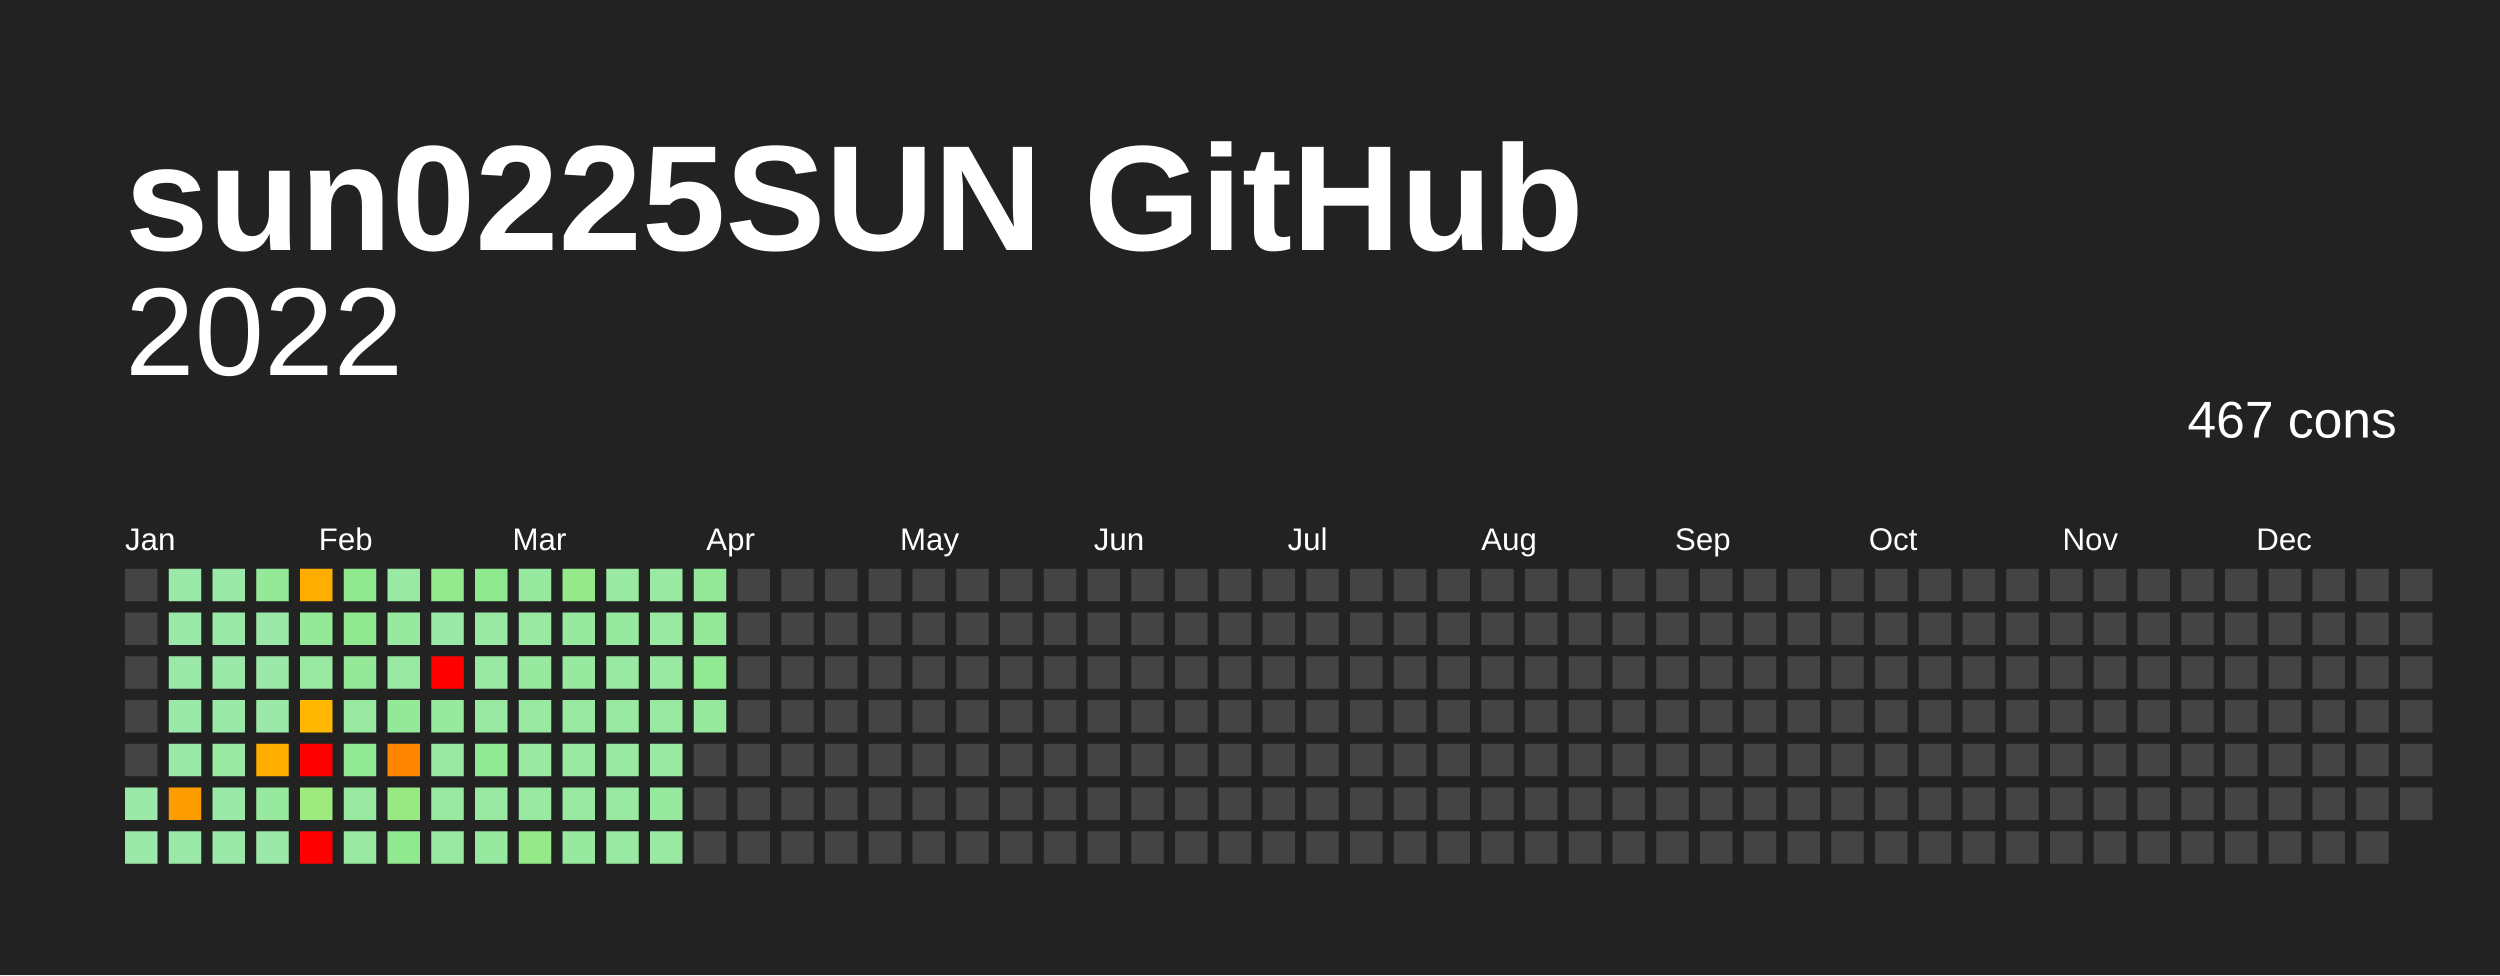
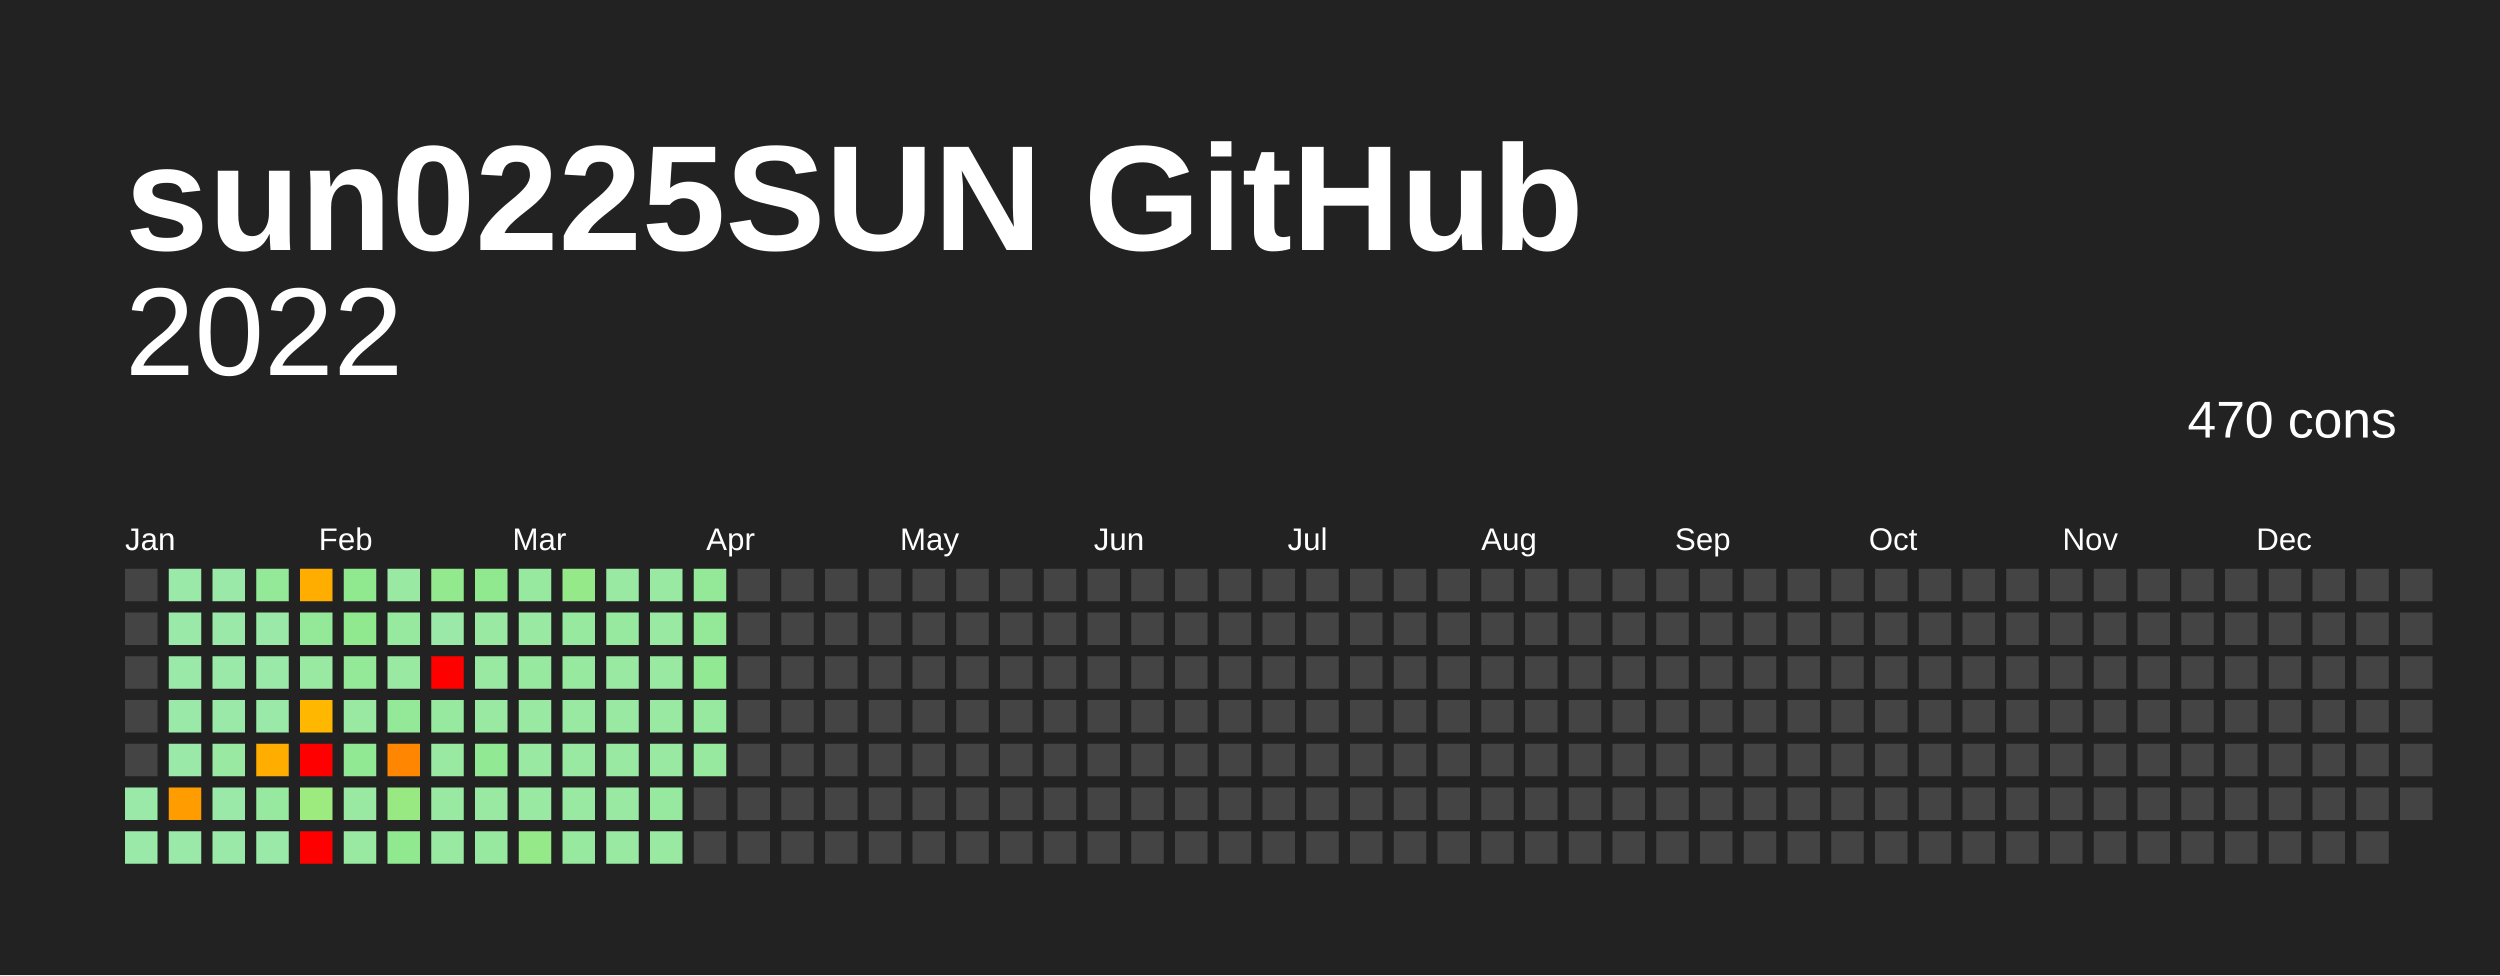
<svg xmlns="http://www.w3.org/2000/svg" baseProfile="full" height="78mm" version="1.1" viewBox="0,0,200,78" width="200mm">
  <defs />
  <rect fill="#222222" height="78" width="200" x="0" y="0" />
  <text fill="#FFFFFF" style="font-size:12px; font-family:Arial; font-weight:bold;" x="10" y="20">sun0225SUN GitHub</text>
  <text alignment-baseline="hanging" fill="#FFFFFF" style="font-size:10.0px; font-family:Arial;" x="10" y="30">2022</text>
-   <text alignment-baseline="hanging" fill="#FFFFFF" style="font-size:4.125px; font-family:Arial;" x="175" y="35">467 cons</text>
+   <text alignment-baseline="hanging" fill="#FFFFFF" style="font-size:4.125px; font-family:Arial;" x="175" y="35">470 cons</text>
  <text fill="#FFFFFF" style="font-size:2.5px; font-family:Arial" x="10.0" y="44">Jan</text>
  <text fill="#FFFFFF" style="font-size:2.5px; font-family:Arial" x="25.5" y="44">Feb</text>
  <text fill="#FFFFFF" style="font-size:2.5px; font-family:Arial" x="41.0" y="44">Mar</text>
  <text fill="#FFFFFF" style="font-size:2.5px; font-family:Arial" x="56.5" y="44">Apr</text>
  <text fill="#FFFFFF" style="font-size:2.5px; font-family:Arial" x="72.0" y="44">May</text>
  <text fill="#FFFFFF" style="font-size:2.5px; font-family:Arial" x="87.5" y="44">Jun</text>
  <text fill="#FFFFFF" style="font-size:2.5px; font-family:Arial" x="103.0" y="44">Jul</text>
  <text fill="#FFFFFF" style="font-size:2.5px; font-family:Arial" x="118.5" y="44">Aug</text>
  <text fill="#FFFFFF" style="font-size:2.5px; font-family:Arial" x="134.0" y="44">Sep</text>
  <text fill="#FFFFFF" style="font-size:2.5px; font-family:Arial" x="149.5" y="44">Oct</text>
  <text fill="#FFFFFF" style="font-size:2.5px; font-family:Arial" x="165.0" y="44">Nov</text>
  <text fill="#FFFFFF" style="font-size:2.5px; font-family:Arial" x="180.5" y="44">Dec</text>
  <rect fill="#444444" height="2.6" width="2.6" x="10.0" y="45.5" />
  <rect fill="#444444" height="2.6" width="2.6" x="10.0" y="49.0" />
  <rect fill="#444444" height="2.6" width="2.6" x="10.0" y="52.5" />
  <rect fill="#444444" height="2.6" width="2.6" x="10.0" y="56.0" />
  <rect fill="#444444" height="2.6" width="2.6" x="10.0" y="59.5" />
  <rect fill="#9be9a8" height="2.6" width="2.6" x="10.0" y="63.0" />
  <rect fill="#9be9a8" height="2.6" width="2.6" x="10.0" y="66.5" />
  <rect fill="#9be9a8" height="2.6" width="2.6" x="13.5" y="45.5" />
  <rect fill="#9be9a8" height="2.6" width="2.6" x="13.5" y="49.0" />
  <rect fill="#9be9a8" height="2.6" width="2.6" x="13.5" y="52.5" />
  <rect fill="#9be9a8" height="2.6" width="2.6" x="13.5" y="56.0" />
  <rect fill="#9be9a8" height="2.6" width="2.6" x="13.5" y="59.5" />
  <rect fill="#ff9d00" height="2.6" width="2.6" x="13.5" y="63.0" />
  <rect fill="#9be9a8" height="2.6" width="2.6" x="13.5" y="66.5" />
  <rect fill="#9be9a8" height="2.6" width="2.6" x="17.0" y="45.5" />
  <rect fill="#9be9a8" height="2.6" width="2.6" x="17.0" y="49.0" />
  <rect fill="#9be9a8" height="2.6" width="2.6" x="17.0" y="52.5" />
  <rect fill="#9be9a8" height="2.6" width="2.6" x="17.0" y="56.0" />
  <rect fill="#99e9a3" height="2.6" width="2.6" x="17.0" y="59.5" />
  <rect fill="#9be9a8" height="2.6" width="2.6" x="17.0" y="63.0" />
  <rect fill="#9be9a8" height="2.6" width="2.6" x="17.0" y="66.5" />
  <rect fill="#94e999" height="2.6" width="2.6" x="20.5" y="45.5" />
  <rect fill="#9be9a8" height="2.6" width="2.6" x="20.5" y="49.0" />
  <rect fill="#9be9a8" height="2.6" width="2.6" x="20.5" y="52.5" />
  <rect fill="#9be9a8" height="2.6" width="2.6" x="20.5" y="56.0" />
  <rect fill="#ffae00" height="2.6" width="2.6" x="20.5" y="59.5" />
  <rect fill="#96e99e" height="2.6" width="2.6" x="20.5" y="63.0" />
  <rect fill="#9be9a8" height="2.6" width="2.6" x="20.5" y="66.5" />
  <rect fill="#ffae00" height="2.6" width="2.6" x="24.0" y="45.5" />
  <rect fill="#94e999" height="2.6" width="2.6" x="24.0" y="49.0" />
  <rect fill="#99e9a3" height="2.6" width="2.6" x="24.0" y="52.5" />
  <rect fill="#ffb700" height="2.6" width="2.6" x="24.0" y="56.0" />
  <rect fill="red" height="2.6" width="2.6" x="24.0" y="59.5" />
  <rect fill="#9dea7e" height="2.6" width="2.6" x="24.0" y="63.0" />
  <rect fill="red" height="2.6" width="2.6" x="24.0" y="66.5" />
  <rect fill="#91e98f" height="2.6" width="2.6" x="27.5" y="45.5" />
  <rect fill="#91e98f" height="2.6" width="2.6" x="27.5" y="49.0" />
  <rect fill="#94e999" height="2.6" width="2.6" x="27.5" y="52.5" />
  <rect fill="#99e9a3" height="2.6" width="2.6" x="27.5" y="56.0" />
  <rect fill="#92e993" height="2.6" width="2.6" x="27.5" y="59.5" />
  <rect fill="#99e9a3" height="2.6" width="2.6" x="27.5" y="63.0" />
  <rect fill="#99e9a3" height="2.6" width="2.6" x="27.5" y="66.5" />
  <rect fill="#99e9a3" height="2.6" width="2.6" x="31.0" y="45.5" />
  <rect fill="#96e99e" height="2.6" width="2.6" x="31.0" y="49.0" />
  <rect fill="#99e9a3" height="2.6" width="2.6" x="31.0" y="52.5" />
  <rect fill="#94e999" height="2.6" width="2.6" x="31.0" y="56.0" />
  <rect fill="#ff8600" height="2.6" width="2.6" x="31.0" y="59.5" />
  <rect fill="#99e983" height="2.6" width="2.6" x="31.0" y="63.0" />
  <rect fill="#91e98f" height="2.6" width="2.6" x="31.0" y="66.5" />
  <rect fill="#93e98d" height="2.6" width="2.6" x="34.5" y="45.5" />
  <rect fill="#9be9a8" height="2.6" width="2.6" x="34.5" y="49.0" />
  <rect fill="red" height="2.6" width="2.6" x="34.5" y="52.5" />
  <rect fill="#96e99e" height="2.6" width="2.6" x="34.5" y="56.0" />
  <rect fill="#99e9a3" height="2.6" width="2.6" x="34.5" y="59.5" />
  <rect fill="#99e9a3" height="2.6" width="2.6" x="34.5" y="63.0" />
  <rect fill="#99e9a3" height="2.6" width="2.6" x="34.5" y="66.5" />
  <rect fill="#91e98f" height="2.6" width="2.6" x="38.0" y="45.5" />
  <rect fill="#99e9a3" height="2.6" width="2.6" x="38.0" y="49.0" />
  <rect fill="#99e9a3" height="2.6" width="2.6" x="38.0" y="52.5" />
  <rect fill="#99e9a3" height="2.6" width="2.6" x="38.0" y="56.0" />
  <rect fill="#92e993" height="2.6" width="2.6" x="38.0" y="59.5" />
  <rect fill="#99e9a3" height="2.6" width="2.6" x="38.0" y="63.0" />
  <rect fill="#96e99e" height="2.6" width="2.6" x="38.0" y="66.5" />
  <rect fill="#96e99e" height="2.6" width="2.6" x="41.5" y="45.5" />
  <rect fill="#99e9a3" height="2.6" width="2.6" x="41.5" y="49.0" />
  <rect fill="#96e99e" height="2.6" width="2.6" x="41.5" y="52.5" />
  <rect fill="#99e9a3" height="2.6" width="2.6" x="41.5" y="56.0" />
  <rect fill="#99e9a3" height="2.6" width="2.6" x="41.5" y="59.5" />
  <rect fill="#99e9a3" height="2.6" width="2.6" x="41.5" y="63.0" />
  <rect fill="#95e988" height="2.6" width="2.6" x="41.5" y="66.5" />
  <rect fill="#95e988" height="2.6" width="2.6" x="45.0" y="45.5" />
  <rect fill="#96e99e" height="2.6" width="2.6" x="45.0" y="49.0" />
  <rect fill="#96e99e" height="2.6" width="2.6" x="45.0" y="52.5" />
  <rect fill="#99e9a3" height="2.6" width="2.6" x="45.0" y="56.0" />
  <rect fill="#99e9a3" height="2.6" width="2.6" x="45.0" y="59.5" />
  <rect fill="#99e9a3" height="2.6" width="2.6" x="45.0" y="63.0" />
  <rect fill="#96e99e" height="2.6" width="2.6" x="45.0" y="66.5" />
  <rect fill="#99e9a3" height="2.6" width="2.6" x="48.5" y="45.5" />
  <rect fill="#96e99e" height="2.6" width="2.6" x="48.5" y="49.0" />
  <rect fill="#99e9a3" height="2.6" width="2.6" x="48.5" y="52.5" />
  <rect fill="#99e9a3" height="2.6" width="2.6" x="48.5" y="56.0" />
  <rect fill="#99e9a3" height="2.6" width="2.6" x="48.5" y="59.5" />
  <rect fill="#99e9a3" height="2.6" width="2.6" x="48.5" y="63.0" />
  <rect fill="#99e9a3" height="2.6" width="2.6" x="48.5" y="66.5" />
  <rect fill="#99e9a3" height="2.6" width="2.6" x="52.0" y="45.5" />
  <rect fill="#99e9a3" height="2.6" width="2.6" x="52.0" y="49.0" />
  <rect fill="#99e9a3" height="2.6" width="2.6" x="52.0" y="52.5" />
  <rect fill="#99e9a3" height="2.6" width="2.6" x="52.0" y="56.0" />
  <rect fill="#99e9a3" height="2.6" width="2.6" x="52.0" y="59.5" />
  <rect fill="#96e99e" height="2.6" width="2.6" x="52.0" y="63.0" />
  <rect fill="#99e9a3" height="2.6" width="2.6" x="52.0" y="66.5" />
  <rect fill="#94e999" height="2.6" width="2.6" x="55.5" y="45.5" />
  <rect fill="#94e999" height="2.6" width="2.6" x="55.5" y="49.0" />
  <rect fill="#92e993" height="2.6" width="2.6" x="55.5" y="52.5" />
  <rect fill="#96e99e" height="2.6" width="2.6" x="55.5" y="56.0" />
-   <rect fill="#444444" height="2.6" width="2.6" x="55.5" y="59.5" />
+   <rect fill="#96e99e" height="2.6" width="2.6" x="55.5" y="59.5" />
  <rect fill="#444444" height="2.6" width="2.6" x="55.5" y="63.0" />
  <rect fill="#444444" height="2.6" width="2.6" x="55.5" y="66.5" />
  <rect fill="#444444" height="2.6" width="2.6" x="59.0" y="45.5" />
  <rect fill="#444444" height="2.6" width="2.6" x="59.0" y="49.0" />
  <rect fill="#444444" height="2.6" width="2.6" x="59.0" y="52.5" />
  <rect fill="#444444" height="2.6" width="2.6" x="59.0" y="56.0" />
  <rect fill="#444444" height="2.6" width="2.6" x="59.0" y="59.5" />
  <rect fill="#444444" height="2.6" width="2.6" x="59.0" y="63.0" />
  <rect fill="#444444" height="2.6" width="2.6" x="59.0" y="66.5" />
  <rect fill="#444444" height="2.6" width="2.6" x="62.5" y="45.5" />
  <rect fill="#444444" height="2.6" width="2.6" x="62.5" y="49.0" />
  <rect fill="#444444" height="2.6" width="2.6" x="62.5" y="52.5" />
  <rect fill="#444444" height="2.6" width="2.6" x="62.5" y="56.0" />
  <rect fill="#444444" height="2.6" width="2.6" x="62.5" y="59.5" />
  <rect fill="#444444" height="2.6" width="2.6" x="62.5" y="63.0" />
  <rect fill="#444444" height="2.6" width="2.6" x="62.5" y="66.5" />
  <rect fill="#444444" height="2.6" width="2.6" x="66.0" y="45.5" />
  <rect fill="#444444" height="2.6" width="2.6" x="66.0" y="49.0" />
  <rect fill="#444444" height="2.6" width="2.6" x="66.0" y="52.5" />
  <rect fill="#444444" height="2.6" width="2.6" x="66.0" y="56.0" />
  <rect fill="#444444" height="2.6" width="2.6" x="66.0" y="59.5" />
  <rect fill="#444444" height="2.6" width="2.6" x="66.0" y="63.0" />
  <rect fill="#444444" height="2.6" width="2.6" x="66.0" y="66.5" />
  <rect fill="#444444" height="2.6" width="2.6" x="69.5" y="45.5" />
  <rect fill="#444444" height="2.6" width="2.6" x="69.5" y="49.0" />
  <rect fill="#444444" height="2.6" width="2.6" x="69.5" y="52.5" />
  <rect fill="#444444" height="2.6" width="2.6" x="69.5" y="56.0" />
  <rect fill="#444444" height="2.6" width="2.6" x="69.5" y="59.5" />
  <rect fill="#444444" height="2.6" width="2.6" x="69.5" y="63.0" />
  <rect fill="#444444" height="2.6" width="2.6" x="69.5" y="66.5" />
  <rect fill="#444444" height="2.6" width="2.6" x="73.0" y="45.5" />
  <rect fill="#444444" height="2.6" width="2.6" x="73.0" y="49.0" />
  <rect fill="#444444" height="2.6" width="2.6" x="73.0" y="52.5" />
  <rect fill="#444444" height="2.6" width="2.6" x="73.0" y="56.0" />
  <rect fill="#444444" height="2.6" width="2.6" x="73.0" y="59.5" />
  <rect fill="#444444" height="2.6" width="2.6" x="73.0" y="63.0" />
  <rect fill="#444444" height="2.6" width="2.6" x="73.0" y="66.5" />
  <rect fill="#444444" height="2.6" width="2.6" x="76.5" y="45.5" />
  <rect fill="#444444" height="2.6" width="2.6" x="76.5" y="49.0" />
  <rect fill="#444444" height="2.6" width="2.6" x="76.5" y="52.5" />
  <rect fill="#444444" height="2.6" width="2.6" x="76.5" y="56.0" />
  <rect fill="#444444" height="2.6" width="2.6" x="76.5" y="59.5" />
  <rect fill="#444444" height="2.6" width="2.6" x="76.5" y="63.0" />
  <rect fill="#444444" height="2.6" width="2.6" x="76.5" y="66.5" />
  <rect fill="#444444" height="2.6" width="2.6" x="80.0" y="45.5" />
  <rect fill="#444444" height="2.6" width="2.6" x="80.0" y="49.0" />
  <rect fill="#444444" height="2.6" width="2.6" x="80.0" y="52.5" />
  <rect fill="#444444" height="2.6" width="2.6" x="80.0" y="56.0" />
  <rect fill="#444444" height="2.6" width="2.6" x="80.0" y="59.5" />
  <rect fill="#444444" height="2.6" width="2.6" x="80.0" y="63.0" />
  <rect fill="#444444" height="2.6" width="2.6" x="80.0" y="66.5" />
  <rect fill="#444444" height="2.6" width="2.6" x="83.5" y="45.5" />
  <rect fill="#444444" height="2.6" width="2.6" x="83.5" y="49.0" />
  <rect fill="#444444" height="2.6" width="2.6" x="83.5" y="52.5" />
  <rect fill="#444444" height="2.6" width="2.6" x="83.5" y="56.0" />
  <rect fill="#444444" height="2.6" width="2.6" x="83.5" y="59.5" />
  <rect fill="#444444" height="2.6" width="2.6" x="83.5" y="63.0" />
  <rect fill="#444444" height="2.6" width="2.6" x="83.5" y="66.5" />
  <rect fill="#444444" height="2.6" width="2.6" x="87.0" y="45.5" />
  <rect fill="#444444" height="2.6" width="2.6" x="87.0" y="49.0" />
  <rect fill="#444444" height="2.6" width="2.6" x="87.0" y="52.5" />
  <rect fill="#444444" height="2.6" width="2.6" x="87.0" y="56.0" />
  <rect fill="#444444" height="2.6" width="2.6" x="87.0" y="59.5" />
  <rect fill="#444444" height="2.6" width="2.6" x="87.0" y="63.0" />
  <rect fill="#444444" height="2.6" width="2.6" x="87.0" y="66.5" />
  <rect fill="#444444" height="2.6" width="2.6" x="90.5" y="45.5" />
  <rect fill="#444444" height="2.6" width="2.6" x="90.5" y="49.0" />
  <rect fill="#444444" height="2.6" width="2.6" x="90.5" y="52.5" />
  <rect fill="#444444" height="2.6" width="2.6" x="90.5" y="56.0" />
  <rect fill="#444444" height="2.6" width="2.6" x="90.5" y="59.5" />
  <rect fill="#444444" height="2.6" width="2.6" x="90.5" y="63.0" />
  <rect fill="#444444" height="2.6" width="2.6" x="90.5" y="66.5" />
  <rect fill="#444444" height="2.6" width="2.6" x="94.0" y="45.5" />
  <rect fill="#444444" height="2.6" width="2.6" x="94.0" y="49.0" />
  <rect fill="#444444" height="2.6" width="2.6" x="94.0" y="52.5" />
  <rect fill="#444444" height="2.6" width="2.6" x="94.0" y="56.0" />
  <rect fill="#444444" height="2.6" width="2.6" x="94.0" y="59.5" />
  <rect fill="#444444" height="2.6" width="2.6" x="94.0" y="63.0" />
  <rect fill="#444444" height="2.6" width="2.6" x="94.0" y="66.5" />
  <rect fill="#444444" height="2.6" width="2.6" x="97.5" y="45.5" />
  <rect fill="#444444" height="2.6" width="2.6" x="97.5" y="49.0" />
  <rect fill="#444444" height="2.6" width="2.6" x="97.5" y="52.5" />
  <rect fill="#444444" height="2.6" width="2.6" x="97.5" y="56.0" />
  <rect fill="#444444" height="2.6" width="2.6" x="97.5" y="59.5" />
  <rect fill="#444444" height="2.6" width="2.6" x="97.5" y="63.0" />
  <rect fill="#444444" height="2.6" width="2.6" x="97.5" y="66.5" />
  <rect fill="#444444" height="2.6" width="2.6" x="101.0" y="45.5" />
  <rect fill="#444444" height="2.6" width="2.6" x="101.0" y="49.0" />
  <rect fill="#444444" height="2.6" width="2.6" x="101.0" y="52.5" />
  <rect fill="#444444" height="2.6" width="2.6" x="101.0" y="56.0" />
  <rect fill="#444444" height="2.6" width="2.6" x="101.0" y="59.5" />
  <rect fill="#444444" height="2.6" width="2.6" x="101.0" y="63.0" />
  <rect fill="#444444" height="2.6" width="2.6" x="101.0" y="66.5" />
  <rect fill="#444444" height="2.6" width="2.6" x="104.5" y="45.5" />
  <rect fill="#444444" height="2.6" width="2.6" x="104.5" y="49.0" />
  <rect fill="#444444" height="2.6" width="2.6" x="104.5" y="52.5" />
  <rect fill="#444444" height="2.6" width="2.6" x="104.5" y="56.0" />
  <rect fill="#444444" height="2.6" width="2.6" x="104.5" y="59.5" />
  <rect fill="#444444" height="2.6" width="2.6" x="104.5" y="63.0" />
  <rect fill="#444444" height="2.6" width="2.6" x="104.5" y="66.5" />
  <rect fill="#444444" height="2.6" width="2.6" x="108.0" y="45.5" />
  <rect fill="#444444" height="2.6" width="2.6" x="108.0" y="49.0" />
  <rect fill="#444444" height="2.6" width="2.6" x="108.0" y="52.5" />
  <rect fill="#444444" height="2.6" width="2.6" x="108.0" y="56.0" />
  <rect fill="#444444" height="2.6" width="2.6" x="108.0" y="59.5" />
  <rect fill="#444444" height="2.6" width="2.6" x="108.0" y="63.0" />
  <rect fill="#444444" height="2.6" width="2.6" x="108.0" y="66.5" />
  <rect fill="#444444" height="2.6" width="2.6" x="111.5" y="45.5" />
  <rect fill="#444444" height="2.6" width="2.6" x="111.5" y="49.0" />
  <rect fill="#444444" height="2.6" width="2.6" x="111.5" y="52.5" />
  <rect fill="#444444" height="2.6" width="2.6" x="111.5" y="56.0" />
  <rect fill="#444444" height="2.6" width="2.6" x="111.5" y="59.5" />
  <rect fill="#444444" height="2.6" width="2.6" x="111.5" y="63.0" />
  <rect fill="#444444" height="2.6" width="2.6" x="111.5" y="66.5" />
  <rect fill="#444444" height="2.6" width="2.6" x="115.0" y="45.5" />
  <rect fill="#444444" height="2.6" width="2.6" x="115.0" y="49.0" />
  <rect fill="#444444" height="2.6" width="2.6" x="115.0" y="52.5" />
  <rect fill="#444444" height="2.6" width="2.6" x="115.0" y="56.0" />
  <rect fill="#444444" height="2.6" width="2.6" x="115.0" y="59.5" />
  <rect fill="#444444" height="2.6" width="2.6" x="115.0" y="63.0" />
  <rect fill="#444444" height="2.6" width="2.6" x="115.0" y="66.5" />
  <rect fill="#444444" height="2.6" width="2.6" x="118.5" y="45.5" />
  <rect fill="#444444" height="2.6" width="2.6" x="118.5" y="49.0" />
  <rect fill="#444444" height="2.6" width="2.6" x="118.5" y="52.5" />
  <rect fill="#444444" height="2.6" width="2.6" x="118.5" y="56.0" />
  <rect fill="#444444" height="2.6" width="2.6" x="118.5" y="59.5" />
  <rect fill="#444444" height="2.6" width="2.6" x="118.5" y="63.0" />
  <rect fill="#444444" height="2.6" width="2.6" x="118.5" y="66.5" />
  <rect fill="#444444" height="2.6" width="2.6" x="122.0" y="45.5" />
  <rect fill="#444444" height="2.6" width="2.6" x="122.0" y="49.0" />
  <rect fill="#444444" height="2.6" width="2.6" x="122.0" y="52.5" />
  <rect fill="#444444" height="2.6" width="2.6" x="122.0" y="56.0" />
  <rect fill="#444444" height="2.6" width="2.6" x="122.0" y="59.5" />
  <rect fill="#444444" height="2.6" width="2.6" x="122.0" y="63.0" />
  <rect fill="#444444" height="2.6" width="2.6" x="122.0" y="66.5" />
  <rect fill="#444444" height="2.6" width="2.6" x="125.5" y="45.5" />
  <rect fill="#444444" height="2.6" width="2.6" x="125.5" y="49.0" />
  <rect fill="#444444" height="2.6" width="2.6" x="125.5" y="52.5" />
  <rect fill="#444444" height="2.6" width="2.6" x="125.5" y="56.0" />
  <rect fill="#444444" height="2.6" width="2.6" x="125.5" y="59.5" />
  <rect fill="#444444" height="2.6" width="2.6" x="125.5" y="63.0" />
  <rect fill="#444444" height="2.6" width="2.6" x="125.5" y="66.5" />
  <rect fill="#444444" height="2.6" width="2.6" x="129.0" y="45.5" />
  <rect fill="#444444" height="2.6" width="2.6" x="129.0" y="49.0" />
  <rect fill="#444444" height="2.6" width="2.6" x="129.0" y="52.5" />
  <rect fill="#444444" height="2.6" width="2.6" x="129.0" y="56.0" />
  <rect fill="#444444" height="2.6" width="2.6" x="129.0" y="59.5" />
  <rect fill="#444444" height="2.6" width="2.6" x="129.0" y="63.0" />
  <rect fill="#444444" height="2.6" width="2.6" x="129.0" y="66.5" />
  <rect fill="#444444" height="2.6" width="2.6" x="132.5" y="45.5" />
  <rect fill="#444444" height="2.6" width="2.6" x="132.5" y="49.0" />
  <rect fill="#444444" height="2.6" width="2.6" x="132.5" y="52.5" />
  <rect fill="#444444" height="2.6" width="2.6" x="132.5" y="56.0" />
  <rect fill="#444444" height="2.6" width="2.6" x="132.5" y="59.5" />
  <rect fill="#444444" height="2.6" width="2.6" x="132.5" y="63.0" />
  <rect fill="#444444" height="2.6" width="2.6" x="132.5" y="66.5" />
  <rect fill="#444444" height="2.6" width="2.6" x="136.0" y="45.5" />
  <rect fill="#444444" height="2.6" width="2.6" x="136.0" y="49.0" />
  <rect fill="#444444" height="2.6" width="2.6" x="136.0" y="52.5" />
  <rect fill="#444444" height="2.6" width="2.6" x="136.0" y="56.0" />
  <rect fill="#444444" height="2.6" width="2.6" x="136.0" y="59.5" />
  <rect fill="#444444" height="2.6" width="2.6" x="136.0" y="63.0" />
  <rect fill="#444444" height="2.6" width="2.6" x="136.0" y="66.5" />
  <rect fill="#444444" height="2.6" width="2.6" x="139.5" y="45.5" />
  <rect fill="#444444" height="2.6" width="2.6" x="139.5" y="49.0" />
  <rect fill="#444444" height="2.6" width="2.6" x="139.5" y="52.5" />
  <rect fill="#444444" height="2.6" width="2.6" x="139.5" y="56.0" />
  <rect fill="#444444" height="2.6" width="2.6" x="139.5" y="59.5" />
  <rect fill="#444444" height="2.6" width="2.6" x="139.5" y="63.0" />
  <rect fill="#444444" height="2.6" width="2.6" x="139.5" y="66.5" />
  <rect fill="#444444" height="2.6" width="2.6" x="143.0" y="45.5" />
  <rect fill="#444444" height="2.6" width="2.6" x="143.0" y="49.0" />
  <rect fill="#444444" height="2.6" width="2.6" x="143.0" y="52.5" />
  <rect fill="#444444" height="2.6" width="2.6" x="143.0" y="56.0" />
  <rect fill="#444444" height="2.6" width="2.6" x="143.0" y="59.5" />
  <rect fill="#444444" height="2.6" width="2.6" x="143.0" y="63.0" />
  <rect fill="#444444" height="2.6" width="2.6" x="143.0" y="66.5" />
  <rect fill="#444444" height="2.6" width="2.6" x="146.5" y="45.5" />
  <rect fill="#444444" height="2.6" width="2.6" x="146.5" y="49.0" />
  <rect fill="#444444" height="2.6" width="2.6" x="146.5" y="52.5" />
  <rect fill="#444444" height="2.6" width="2.6" x="146.5" y="56.0" />
  <rect fill="#444444" height="2.6" width="2.6" x="146.5" y="59.5" />
  <rect fill="#444444" height="2.6" width="2.6" x="146.5" y="63.0" />
  <rect fill="#444444" height="2.6" width="2.6" x="146.5" y="66.5" />
  <rect fill="#444444" height="2.6" width="2.6" x="150.0" y="45.5" />
  <rect fill="#444444" height="2.6" width="2.6" x="150.0" y="49.0" />
  <rect fill="#444444" height="2.6" width="2.6" x="150.0" y="52.5" />
  <rect fill="#444444" height="2.6" width="2.6" x="150.0" y="56.0" />
  <rect fill="#444444" height="2.6" width="2.6" x="150.0" y="59.5" />
  <rect fill="#444444" height="2.6" width="2.6" x="150.0" y="63.0" />
  <rect fill="#444444" height="2.6" width="2.6" x="150.0" y="66.5" />
  <rect fill="#444444" height="2.6" width="2.6" x="153.5" y="45.5" />
  <rect fill="#444444" height="2.6" width="2.6" x="153.5" y="49.0" />
  <rect fill="#444444" height="2.6" width="2.6" x="153.5" y="52.5" />
  <rect fill="#444444" height="2.6" width="2.6" x="153.5" y="56.0" />
  <rect fill="#444444" height="2.6" width="2.6" x="153.5" y="59.5" />
  <rect fill="#444444" height="2.6" width="2.6" x="153.5" y="63.0" />
  <rect fill="#444444" height="2.6" width="2.6" x="153.5" y="66.5" />
  <rect fill="#444444" height="2.6" width="2.6" x="157.0" y="45.5" />
  <rect fill="#444444" height="2.6" width="2.6" x="157.0" y="49.0" />
  <rect fill="#444444" height="2.6" width="2.6" x="157.0" y="52.5" />
  <rect fill="#444444" height="2.6" width="2.6" x="157.0" y="56.0" />
  <rect fill="#444444" height="2.6" width="2.6" x="157.0" y="59.5" />
  <rect fill="#444444" height="2.6" width="2.6" x="157.0" y="63.0" />
  <rect fill="#444444" height="2.6" width="2.6" x="157.0" y="66.5" />
  <rect fill="#444444" height="2.6" width="2.6" x="160.5" y="45.5" />
  <rect fill="#444444" height="2.6" width="2.6" x="160.5" y="49.0" />
  <rect fill="#444444" height="2.6" width="2.6" x="160.5" y="52.5" />
  <rect fill="#444444" height="2.6" width="2.6" x="160.5" y="56.0" />
  <rect fill="#444444" height="2.6" width="2.6" x="160.5" y="59.5" />
  <rect fill="#444444" height="2.6" width="2.6" x="160.5" y="63.0" />
  <rect fill="#444444" height="2.6" width="2.6" x="160.5" y="66.5" />
  <rect fill="#444444" height="2.6" width="2.6" x="164.0" y="45.5" />
  <rect fill="#444444" height="2.6" width="2.6" x="164.0" y="49.0" />
  <rect fill="#444444" height="2.6" width="2.6" x="164.0" y="52.5" />
  <rect fill="#444444" height="2.6" width="2.6" x="164.0" y="56.0" />
  <rect fill="#444444" height="2.6" width="2.6" x="164.0" y="59.5" />
  <rect fill="#444444" height="2.6" width="2.6" x="164.0" y="63.0" />
  <rect fill="#444444" height="2.6" width="2.6" x="164.0" y="66.5" />
  <rect fill="#444444" height="2.6" width="2.6" x="167.5" y="45.5" />
  <rect fill="#444444" height="2.6" width="2.6" x="167.5" y="49.0" />
  <rect fill="#444444" height="2.6" width="2.6" x="167.5" y="52.5" />
  <rect fill="#444444" height="2.6" width="2.6" x="167.5" y="56.0" />
  <rect fill="#444444" height="2.6" width="2.6" x="167.5" y="59.5" />
  <rect fill="#444444" height="2.6" width="2.6" x="167.5" y="63.0" />
  <rect fill="#444444" height="2.6" width="2.6" x="167.5" y="66.5" />
  <rect fill="#444444" height="2.6" width="2.6" x="171.0" y="45.5" />
  <rect fill="#444444" height="2.6" width="2.6" x="171.0" y="49.0" />
  <rect fill="#444444" height="2.6" width="2.6" x="171.0" y="52.5" />
  <rect fill="#444444" height="2.6" width="2.6" x="171.0" y="56.0" />
  <rect fill="#444444" height="2.6" width="2.6" x="171.0" y="59.5" />
  <rect fill="#444444" height="2.6" width="2.6" x="171.0" y="63.0" />
  <rect fill="#444444" height="2.6" width="2.6" x="171.0" y="66.5" />
  <rect fill="#444444" height="2.6" width="2.6" x="174.5" y="45.5" />
  <rect fill="#444444" height="2.6" width="2.6" x="174.5" y="49.0" />
  <rect fill="#444444" height="2.6" width="2.6" x="174.5" y="52.5" />
  <rect fill="#444444" height="2.6" width="2.6" x="174.5" y="56.0" />
  <rect fill="#444444" height="2.6" width="2.6" x="174.5" y="59.5" />
  <rect fill="#444444" height="2.6" width="2.6" x="174.5" y="63.0" />
  <rect fill="#444444" height="2.6" width="2.6" x="174.5" y="66.5" />
  <rect fill="#444444" height="2.6" width="2.6" x="178.0" y="45.5" />
  <rect fill="#444444" height="2.6" width="2.6" x="178.0" y="49.0" />
  <rect fill="#444444" height="2.6" width="2.6" x="178.0" y="52.5" />
  <rect fill="#444444" height="2.6" width="2.6" x="178.0" y="56.0" />
  <rect fill="#444444" height="2.6" width="2.6" x="178.0" y="59.5" />
  <rect fill="#444444" height="2.6" width="2.6" x="178.0" y="63.0" />
  <rect fill="#444444" height="2.6" width="2.6" x="178.0" y="66.5" />
  <rect fill="#444444" height="2.6" width="2.6" x="181.5" y="45.5" />
  <rect fill="#444444" height="2.6" width="2.6" x="181.5" y="49.0" />
  <rect fill="#444444" height="2.6" width="2.6" x="181.5" y="52.5" />
  <rect fill="#444444" height="2.6" width="2.6" x="181.5" y="56.0" />
  <rect fill="#444444" height="2.6" width="2.6" x="181.5" y="59.5" />
  <rect fill="#444444" height="2.6" width="2.6" x="181.5" y="63.0" />
  <rect fill="#444444" height="2.6" width="2.6" x="181.5" y="66.5" />
  <rect fill="#444444" height="2.6" width="2.6" x="185.0" y="45.5" />
  <rect fill="#444444" height="2.6" width="2.6" x="185.0" y="49.0" />
  <rect fill="#444444" height="2.6" width="2.6" x="185.0" y="52.5" />
  <rect fill="#444444" height="2.6" width="2.6" x="185.0" y="56.0" />
  <rect fill="#444444" height="2.6" width="2.6" x="185.0" y="59.5" />
  <rect fill="#444444" height="2.6" width="2.6" x="185.0" y="63.0" />
  <rect fill="#444444" height="2.6" width="2.6" x="185.0" y="66.5" />
  <rect fill="#444444" height="2.6" width="2.6" x="188.5" y="45.5" />
  <rect fill="#444444" height="2.6" width="2.6" x="188.5" y="49.0" />
  <rect fill="#444444" height="2.6" width="2.6" x="188.5" y="52.5" />
  <rect fill="#444444" height="2.6" width="2.6" x="188.5" y="56.0" />
  <rect fill="#444444" height="2.6" width="2.6" x="188.5" y="59.5" />
  <rect fill="#444444" height="2.6" width="2.6" x="188.5" y="63.0" />
  <rect fill="#444444" height="2.6" width="2.6" x="188.5" y="66.5" />
  <rect fill="#444444" height="2.6" width="2.6" x="192.0" y="45.5" />
  <rect fill="#444444" height="2.6" width="2.6" x="192.0" y="49.0" />
  <rect fill="#444444" height="2.6" width="2.6" x="192.0" y="52.5" />
  <rect fill="#444444" height="2.6" width="2.6" x="192.0" y="56.0" />
  <rect fill="#444444" height="2.6" width="2.6" x="192.0" y="59.5" />
  <rect fill="#444444" height="2.6" width="2.6" x="192.0" y="63.0" />
</svg>
